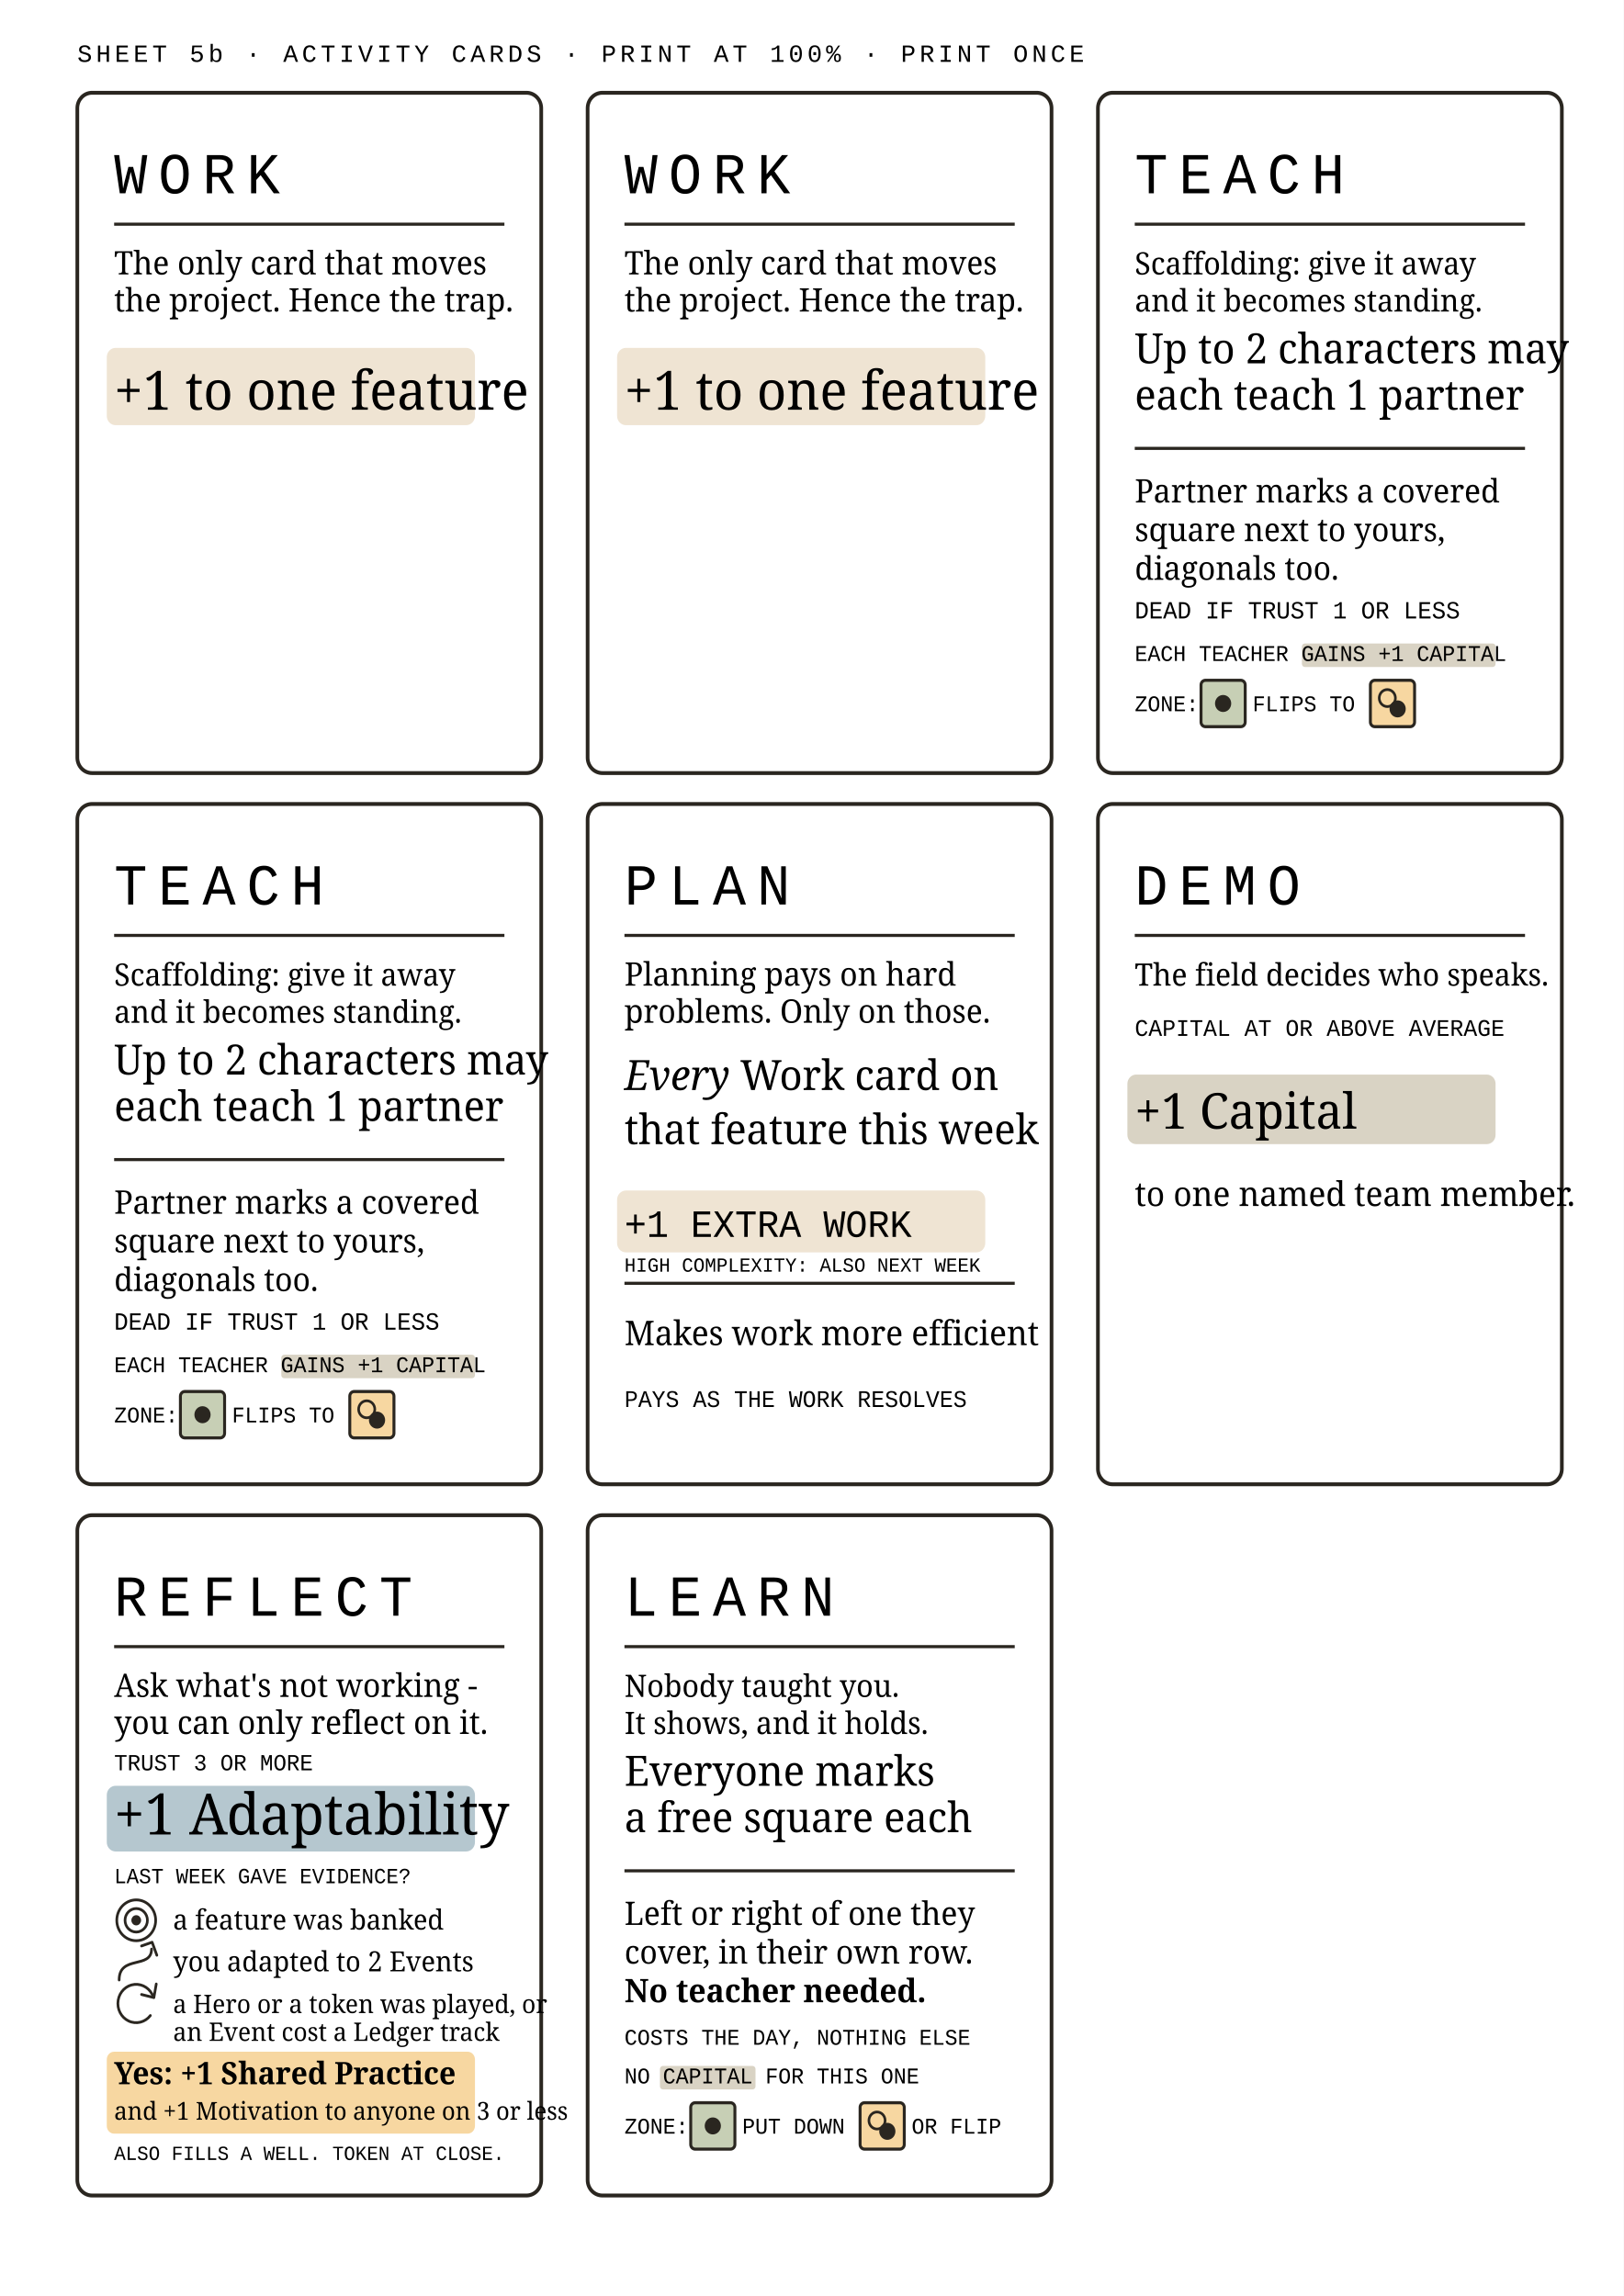
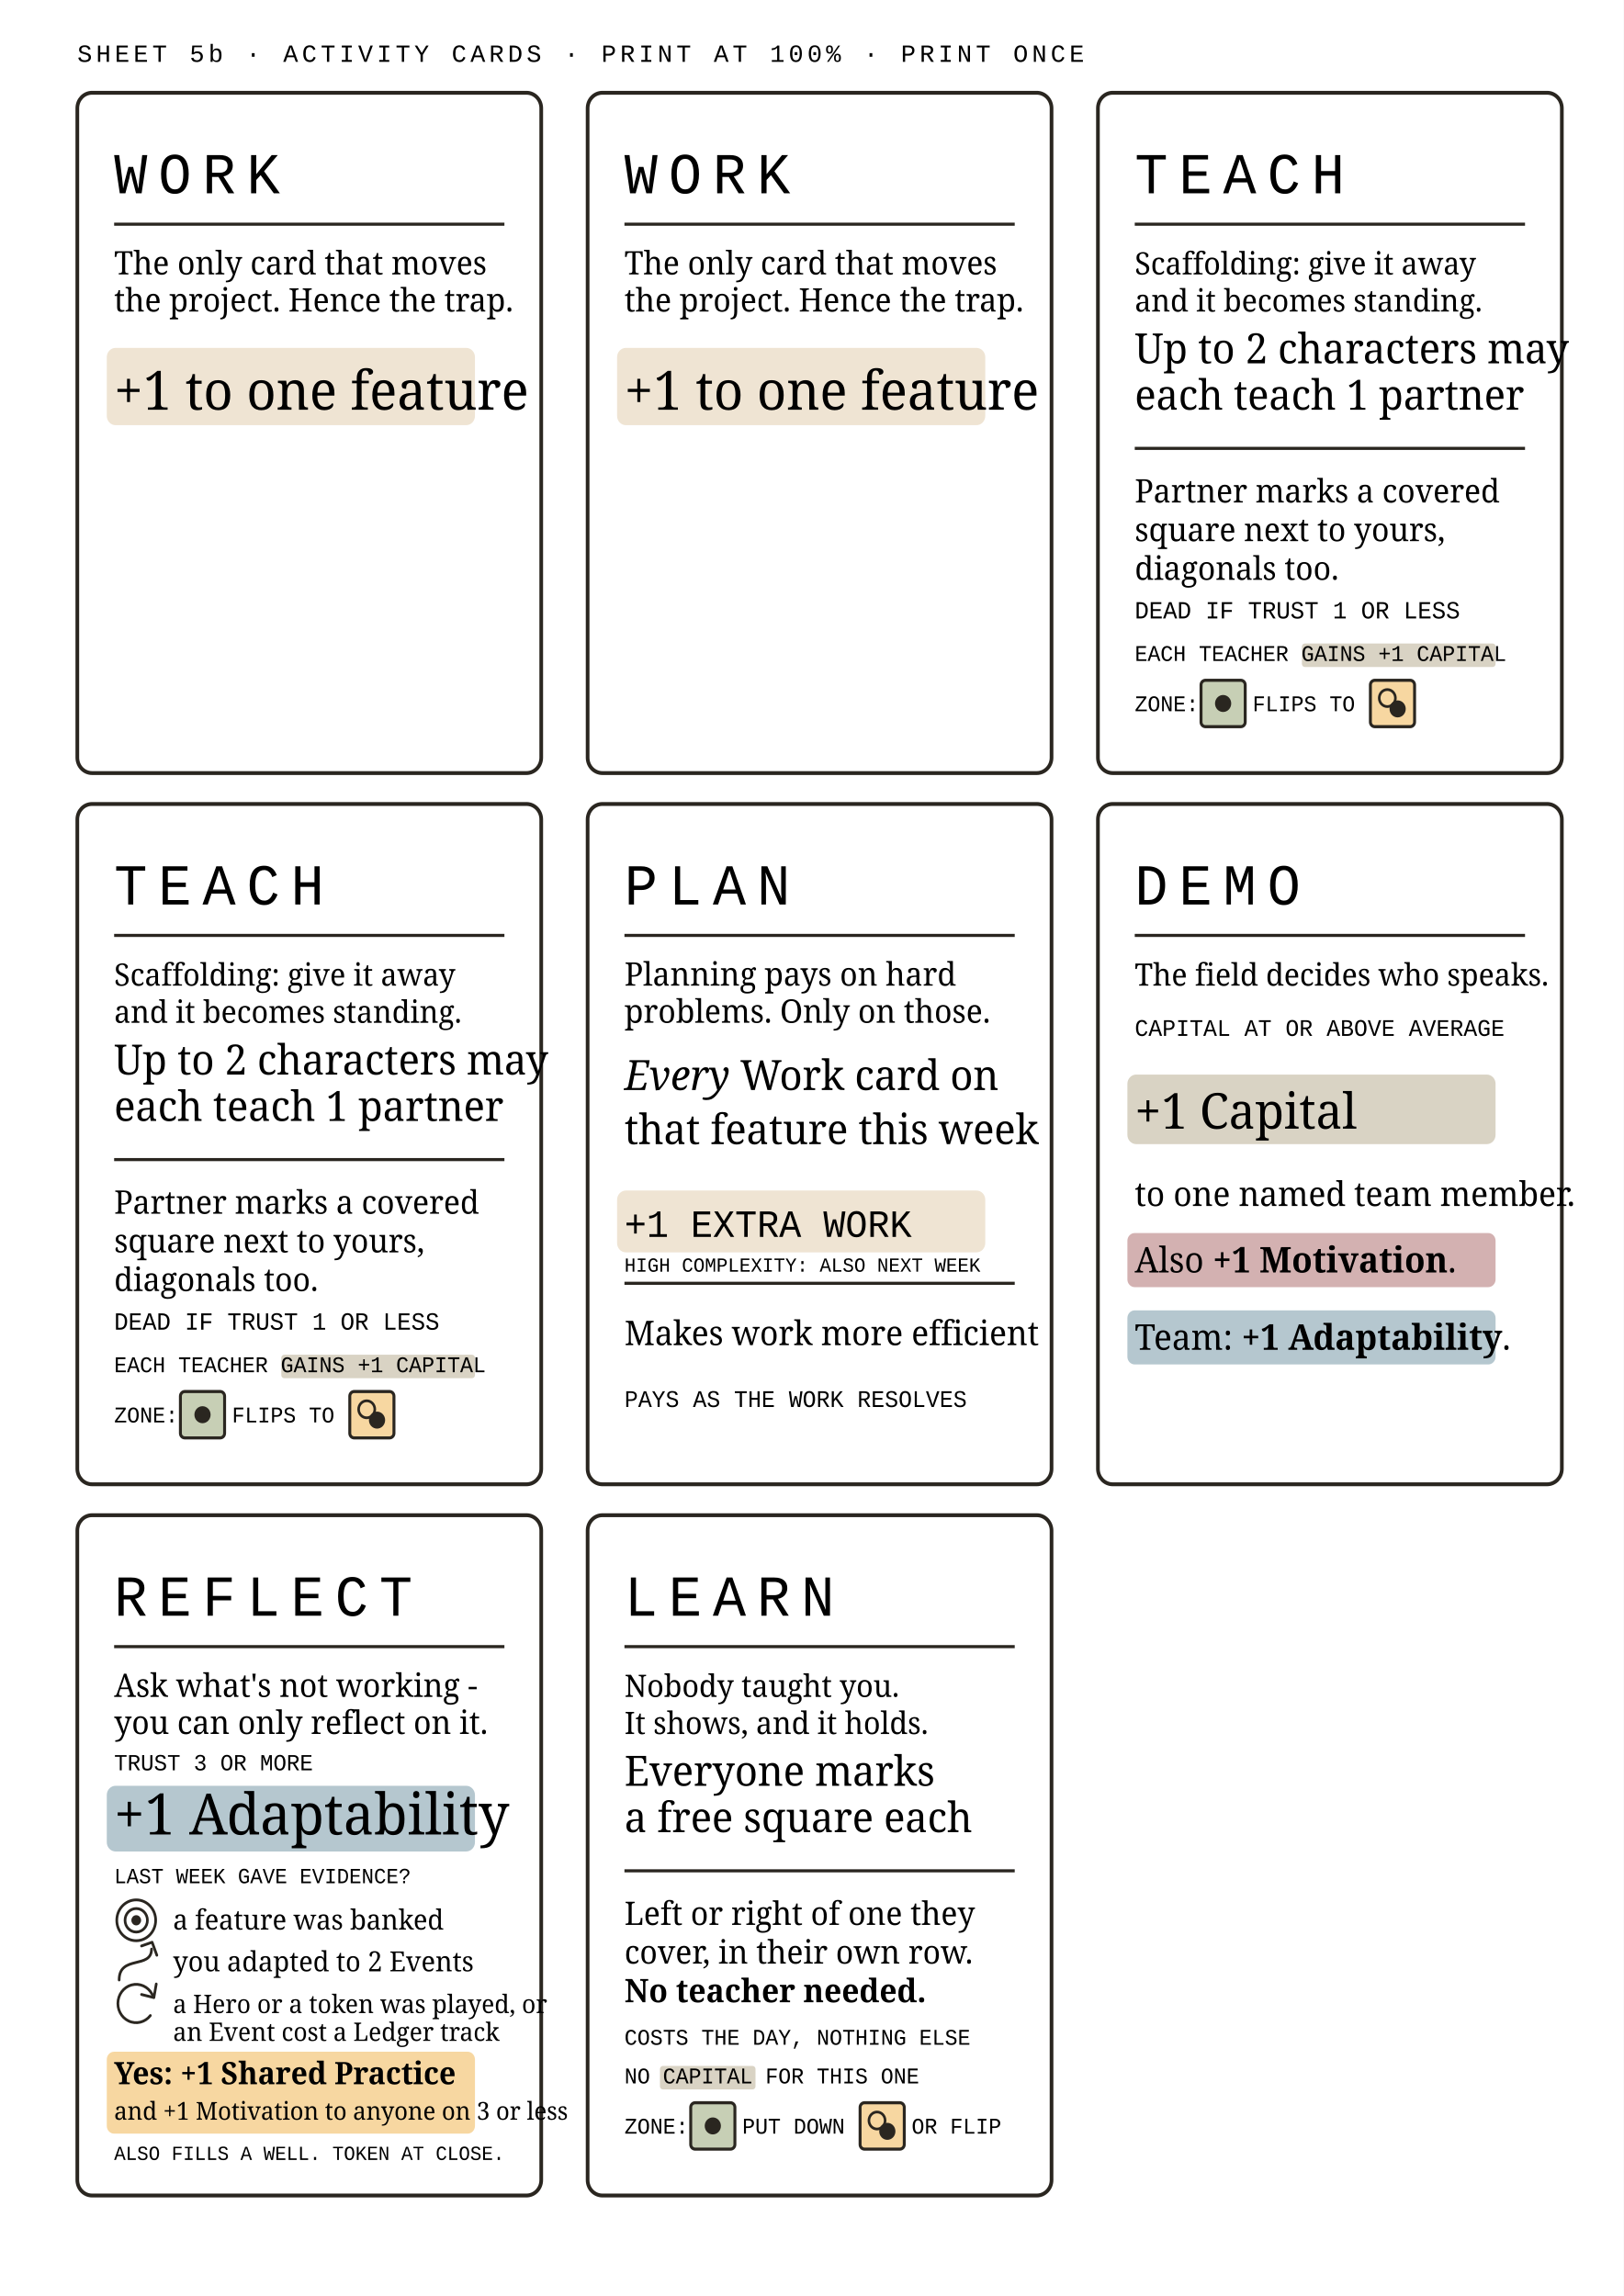
<svg xmlns="http://www.w3.org/2000/svg" width="210mm" height="297mm" viewBox="0 0 210 297">
  <style>
  .s { font-family:"EB Garamond",Garamond,Georgia,serif; fill:#000000; }
  .m { font-family:"IBM Plex Mono","Courier New",monospace; fill:#000000; }
  .c { fill:none; stroke:#2A2620; stroke-width:.5; }
  .h { stroke:#2A2620; stroke-width:.4; fill:none; }
  .q { fill:#000000; }
  .trust { fill:#000000; }
  .adapt { fill:#000000; }
  .sy { fill:none; stroke:#2A2620; stroke-width:.45; stroke-linecap:round; stroke-linejoin:round; }
</style>
  <defs>
    <g id="work" transform="scale(.952381,1)">
      <rect width="63" height="88" rx="2" class="c" />
      <text x="5" y="13" class="m" font-size="7.5" letter-spacing="1.5">WORK</text>
      <line x1="5" y1="17" x2="58" y2="17" class="h" stroke-width=".7" />
      <text x="5" y="23.5" class="s" font-size="4.2">The only card that moves</text>
      <text x="5" y="28.3" class="s" font-size="4.2">the project. Hence the trap.</text>
      <g transform="translate(0,11)">
        <rect x="4" y="22" width="50" height="10" rx="1.2" fill="#EFE4D3" />
        <text x="5" y="30" class="s" font-size="7">+1 to one feature</text>
      </g>
    </g>
    <g id="ztile-one">
      <rect x="-3" y="-3" width="6" height="6" rx=".6" fill="#C7CFB5" stroke="#2A2620" stroke-width=".4" />
      <circle cx="0" cy="0" r="1.1" fill="#2A2620" />
    </g>
    <g id="ztile-stack">
      <rect x="-3" y="-3" width="6" height="6" rx=".6" fill="#F7D7A1" stroke="#2A2620" stroke-width=".4" />
      <circle cx="-.7" cy="-.7" r="1.1" fill="#F7D7A1" stroke="#2A2620" stroke-width=".35" />
      <circle cx=".7" cy=".7" r="1.1" fill="#2A2620" />
    </g>
    <g id="sym-obj" class="sy">
      <circle r="3.3" />
      <circle r="1.9" />
      <circle r=".6" fill="#2A2620" />
    </g>
    <g id="sym-strat" class="sy">
      <path d="M-2.9,2.9 C-2.9,-1.2 2.6,1.2 2.6,-2.1" />
      <path d="M0.9,-2.6 L2.7,-3.2 L3.5,-1.1" />
    </g>
    <g id="sym-proc" class="sy">
      <path d="M2.9,-1.1 A3.1,3.1 0 1 0 2.4,1.9" />
      <path d="M0.9,-1.5 L3.0,-1.0 L3.4,-3.2" />
    </g>
    <g id="teach" transform="scale(.952381,1)">
      <rect width="63" height="88" rx="2" class="c" />
      <text x="5" y="13" class="m" font-size="7.5" letter-spacing="1.5">TEACH</text>
      <line x1="5" y1="17" x2="58" y2="17" class="h" stroke-width=".7" />
      <text x="5" y="23.5" class="s" font-size="4">Scaffolding: give it away</text>
      <text x="5" y="28.3" class="s" font-size="4">and it becomes standing.</text>
      <g transform="translate(0,8)">
        <text x="5" y="27" class="s" font-size="5.4">Up to 2 characters may</text>
        <text x="5" y="33" class="s" font-size="5.4">each teach 1 partner</text>
        <line x1="5" y1="38" x2="58" y2="38" class="h" />
        <text x="5" y="45" class="s" font-size="4.2">Partner marks a covered</text>
        <text x="5" y="50" class="s" font-size="4.2">square next to yours,</text>
        <text x="5" y="55" class="s" font-size="4.2">diagonals too.</text>
        <text x="5" y="60" class="m trust" font-size="3.2">DEAD IF TRUST 1 OR LESS</text>
        <rect x="27.7" y="63.24" width="26.3" height="3.04" rx=".4" fill="#D9D3C4" />
        <text x="5" y="65.5" class="m q" font-size="2.9">EACH TEACHER GAINS +1 <tspan>CAPITAL</tspan>
        </text>
        <text x="5" y="72" class="m q" font-size="2.9">ZONE:</text>
        <use href="#ztile-one" x="17" y="71" />
        <text x="21" y="72" class="m q" font-size="2.9">FLIPS TO</text>
        <use href="#ztile-stack" x="40" y="71" />
      </g>
    </g>
    <g id="plan" transform="scale(.952381,1)">
      <rect width="63" height="88" rx="2" class="c" />
      <text x="5" y="13" class="m" font-size="7.5" letter-spacing="1.5">PLAN</text>
      <line x1="5" y1="17" x2="58" y2="17" class="h" stroke-width=".7" />
      <text x="5" y="23.5" class="s" font-size="4.2">Planning pays on hard</text>
      <text x="5" y="28.3" class="s" font-size="4.2">problems. Only on those.</text>
      <g transform="translate(0,10)">
        <text x="5" y="27" class="s" font-size="5.4">
          <tspan font-style="italic">Every</tspan> Work card on</text>
        <text x="5" y="34" class="s" font-size="5.4">that feature this week</text>
        <rect x="4" y="40" width="50" height="8" rx="1.2" fill="#EFE4D3" />
        <text x="5" y="46" class="m" font-size="5">+1 EXTRA WORK</text>
        <text x="5" y="50.5" class="m q" font-size="2.6">HIGH COMPLEXITY: ALSO NEXT WEEK</text>
        <line x1="5" y1="52" x2="58" y2="52" class="h" />
        <text x="5" y="60" class="s" font-size="4.4">Makes work more efficient</text>
        <text x="5" y="68" class="m" font-size="3.1">PAYS AS THE WORK RESOLVES</text>
      </g>
    </g>
    <g id="demo" transform="scale(.952381,1)">
      <rect width="63" height="88" rx="2" class="c" />
      <text x="5" y="13" class="m" font-size="7.5" letter-spacing="1.5">DEMO</text>
      <line x1="5" y1="17" x2="58" y2="17" class="h" stroke-width=".7" />
      <text x="5" y="23.5" class="s" font-size="4">The field decides who speaks.</text>
      <g transform="translate(0,6)">
        <text x="5" y="24" class="m" font-size="3.1">CAPITAL AT OR ABOVE AVERAGE</text>
        <rect x="4" y="29" width="50" height="9" rx="1.2" fill="#D9D3C4" />
        <text x="5" y="36" class="s" font-size="6.4">+1 Capital</text>
        <text x="5" y="46" class="s" font-size="4.4">to one named team member.</text>
+         <rect x="4" y="49.5" width="50" height="7" rx="1" fill="#D3B1B1" />
+         <text x="5" y="54.6" class="s" font-size="4.6">Also <tspan font-weight="bold">+1 Motivation</tspan>.</text>
+         <rect x="4" y="59.5" width="50" height="7" rx="1" fill="#B5C7CF" />
+         <text x="5" y="64.6" class="s" font-size="4.6">Team: <tspan font-weight="bold">+1 Adaptability</tspan>.</text>
      </g>
    </g>
    <g id="reflect" transform="scale(.952381,1)">
      <rect width="63" height="88" rx="2" class="c" />
      <text x="5" y="13" class="m" font-size="7.5" letter-spacing="1.5">REFLECT</text>
      <line x1="5" y1="17" x2="58" y2="17" class="h" stroke-width=".7" />
      <text x="5" y="23.5" class="s" font-size="4.2">Ask what's not working -</text>
      <text x="5" y="28.3" class="s" font-size="4.2">you can only reflect on it.</text>
      <text x="5" y="33" class="m" font-size="3">TRUST 3 OR MORE</text>
      <rect x="4" y="35" width="50" height="8.5" rx="1.2" fill="#B5C7CF" />
      <text x="5" y="41.3" class="s adapt" font-size="7.4">+1 Adaptability</text>
      <text x="5" y="47.6" class="m q" font-size="2.8">LAST WEEK GAVE EVIDENCE?</text>
      <use href="#sym-obj" transform="translate(8,52.4) scale(.8)" />
      <text x="13" y="53.6" class="s" font-size="3.6">a feature was banked</text>
      <use href="#sym-strat" transform="translate(8,57.8) scale(.8)" />
      <text x="13" y="59" class="s" font-size="3.6">you adapted to 2 Events</text>
      <use href="#sym-proc" transform="translate(8,63.2) scale(.8)" />
      <text x="13" y="64.4" class="s" font-size="3.3">a Hero or a token was played, or</text>
      <text x="13" y="68" class="s" font-size="3.3">an Event cost a Ledger track</text>
      <rect x="4" y="69.4" width="50" height="10.6" rx="1" fill="#F7D7A1" />
      <text x="5" y="73.6" class="s" font-size="4">
        <tspan font-weight="bold">Yes: +1 Shared Practice</tspan>
      </text>
      <text x="5" y="78.2" class="s" font-size="3.2">and +1 Motivation to anyone on 3 or less</text>
      <text x="5" y="83.4" class="m q" font-size="2.6">ALSO FILLS A WELL. TOKEN AT CLOSE.</text>
    </g>
    <g id="learn" transform="scale(.952381,1)">
      <rect width="63" height="88" rx="2" class="c" />
      <text x="5" y="13" class="m" font-size="7.5" letter-spacing="1.5">LEARN</text>
      <line x1="5" y1="17" x2="58" y2="17" class="h" stroke-width=".7" />
      <text x="5" y="23.5" class="s" font-size="4">Nobody taught you.</text>
      <text x="5" y="28.3" class="s" font-size="4">It shows, and it holds.</text>
      <g transform="translate(0,8)">
        <text x="5" y="27" class="s" font-size="5.4">Everyone marks</text>
        <text x="5" y="33" class="s" font-size="5.4">a free square each</text>
        <line x1="5" y1="38" x2="58" y2="38" class="h" />
        <text x="5" y="45" class="s" font-size="4.2">Left or right of one they</text>
        <text x="5" y="50" class="s" font-size="4.2">cover, in their own row.</text>
        <text x="5" y="55" class="s" font-size="4.2">
          <tspan font-weight="bold">No teacher needed.</tspan>
        </text>
        <text x="5" y="60.5" class="m q" font-size="2.9">COSTS THE DAY, NOTHING ELSE</text>
        <rect x="9.82" y="63.24" width="12.98" height="3.04" rx=".4" fill="#D9D3C4" />
        <text x="5" y="65.5" class="m q" font-size="2.9">NO <tspan>CAPITAL</tspan> FOR THIS ONE</text>
        <text x="5" y="72" class="m q" font-size="2.9">ZONE:</text>
        <use href="#ztile-one" x="17" y="71" />
        <text x="21" y="72" class="m q" font-size="2.9">PUT DOWN</text>
        <use href="#ztile-stack" x="40" y="71" />
        <text x="44" y="72" class="m q" font-size="2.9">OR FLIP</text>
      </g>
    </g>
  </defs>
  <rect width="210" height="297" fill="#FFFFFF" />
  <text x="10" y="8" class="m" font-size="3.2" letter-spacing=".5">SHEET 5b · ACTIVITY CARDS · PRINT AT 100% · PRINT ONCE</text>
  <use href="#work" x="10" y="12" />
  <use href="#work" x="76" y="12" />
  <use href="#teach" x="142" y="12" />
  <use href="#teach" x="10" y="104" />
  <use href="#plan" x="76" y="104" />
  <use href="#demo" x="142" y="104" />
  <use href="#reflect" x="10" y="196" />
  <use href="#learn" x="76" y="196" />
</svg>
